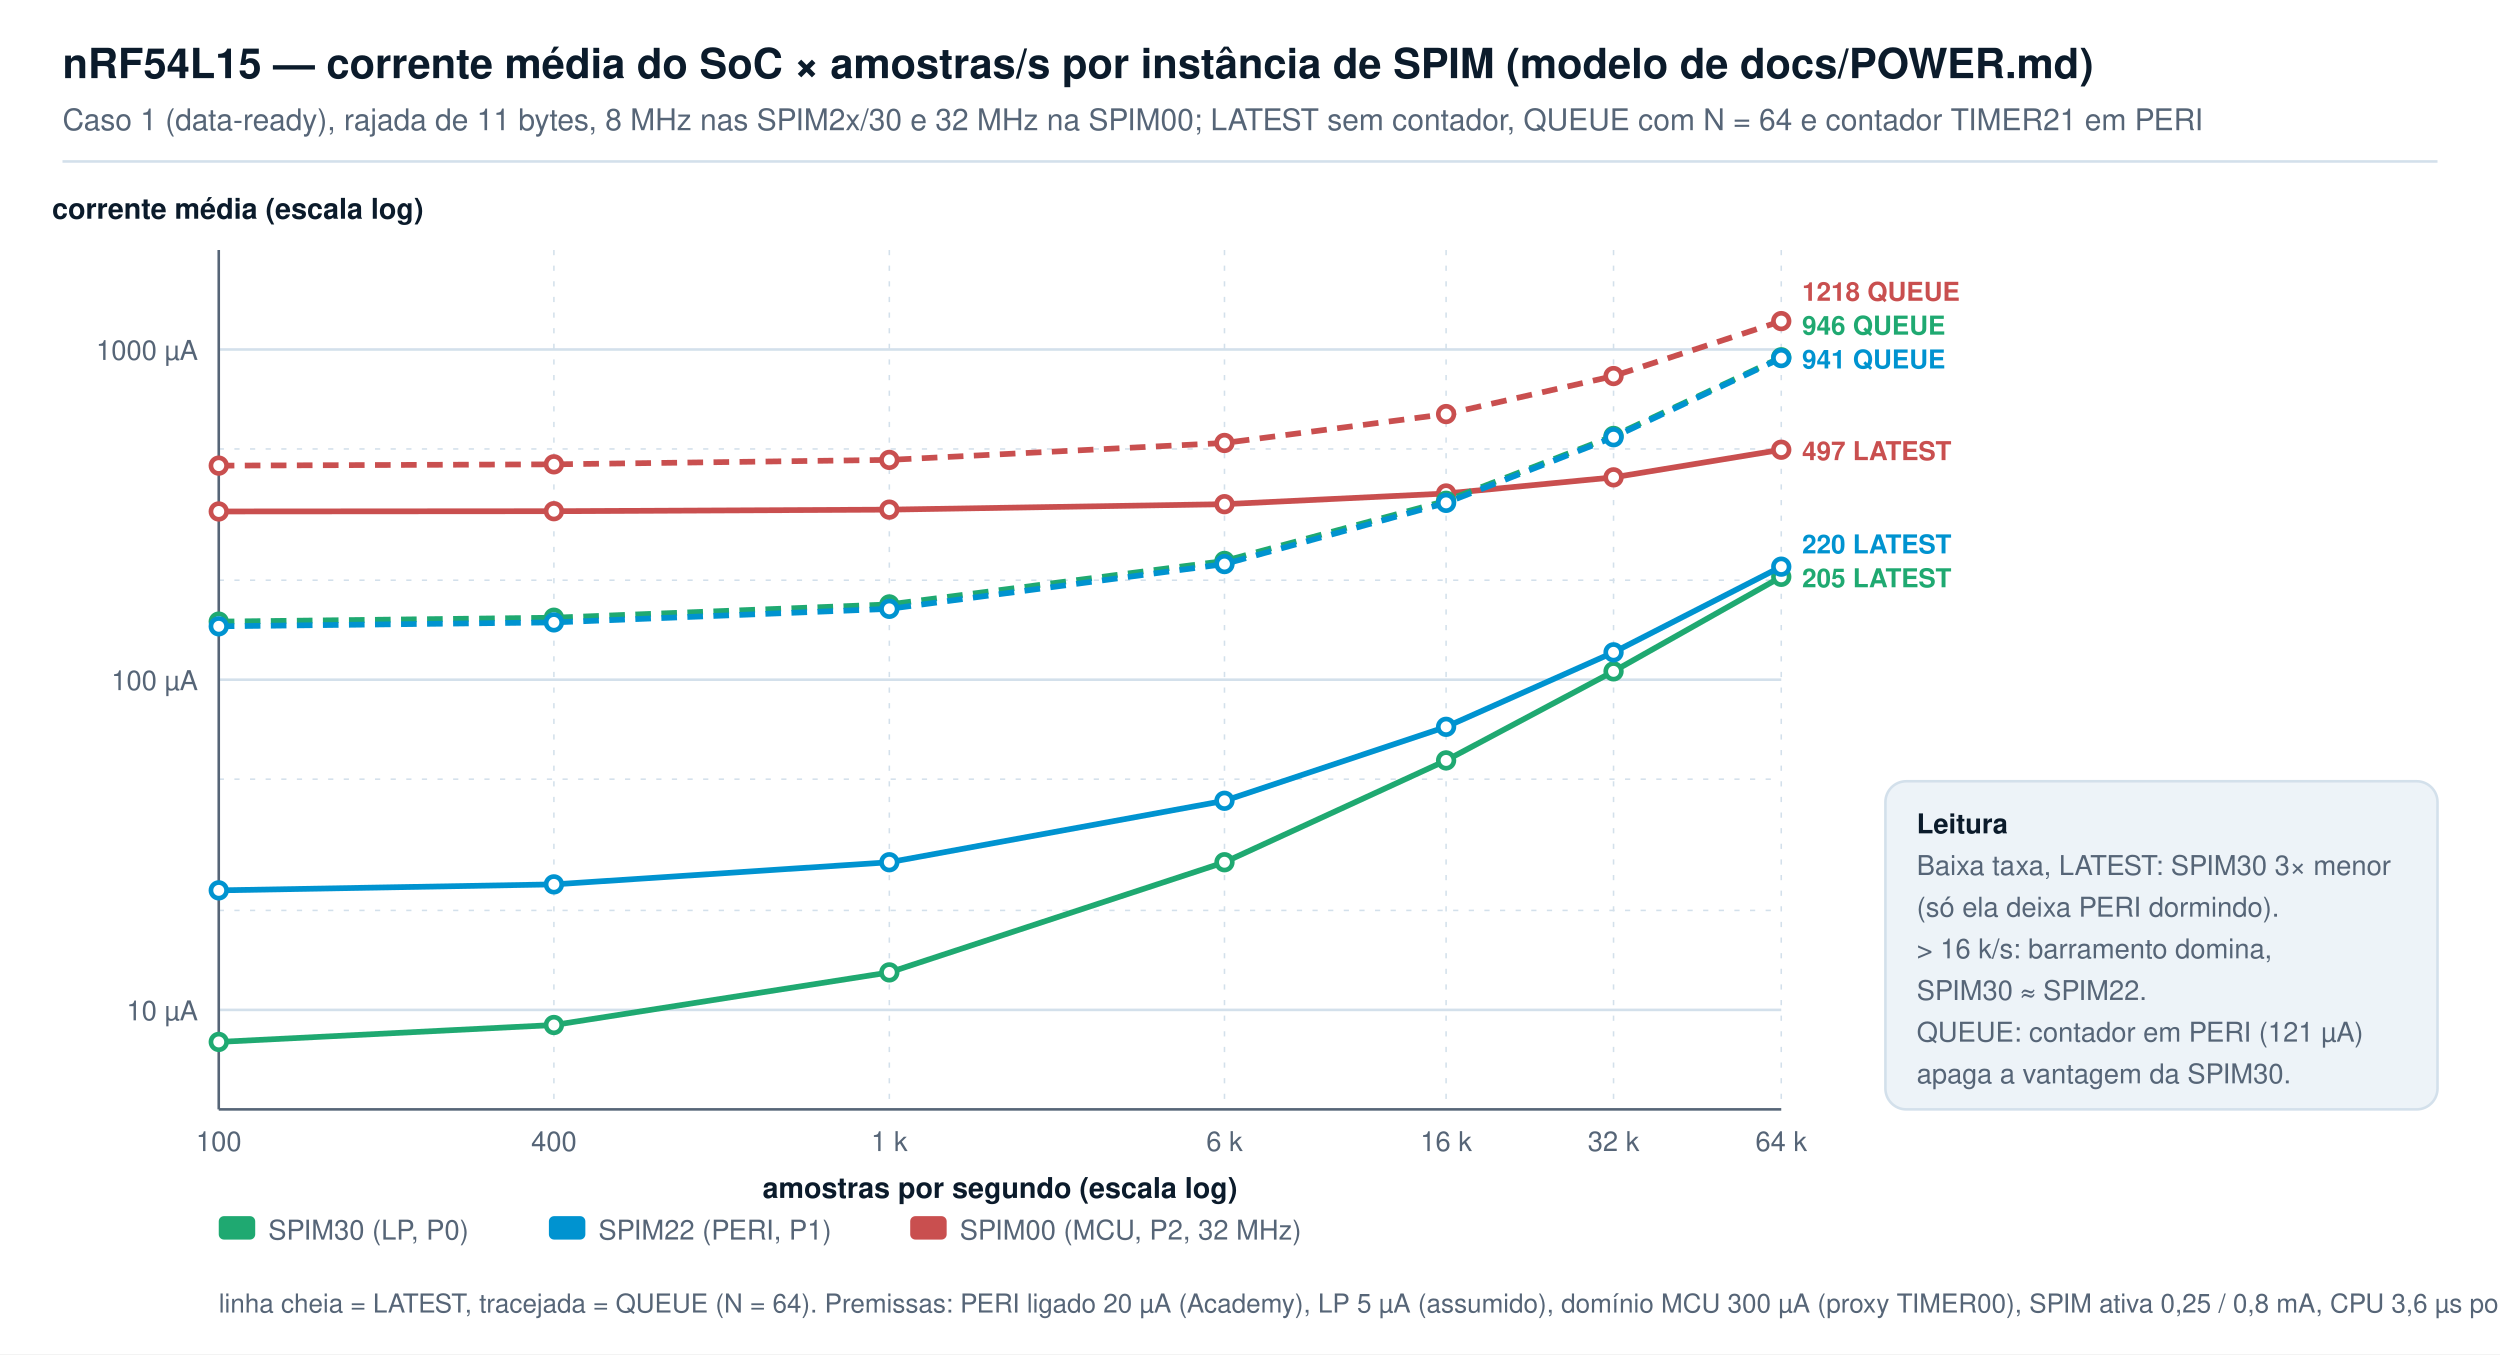
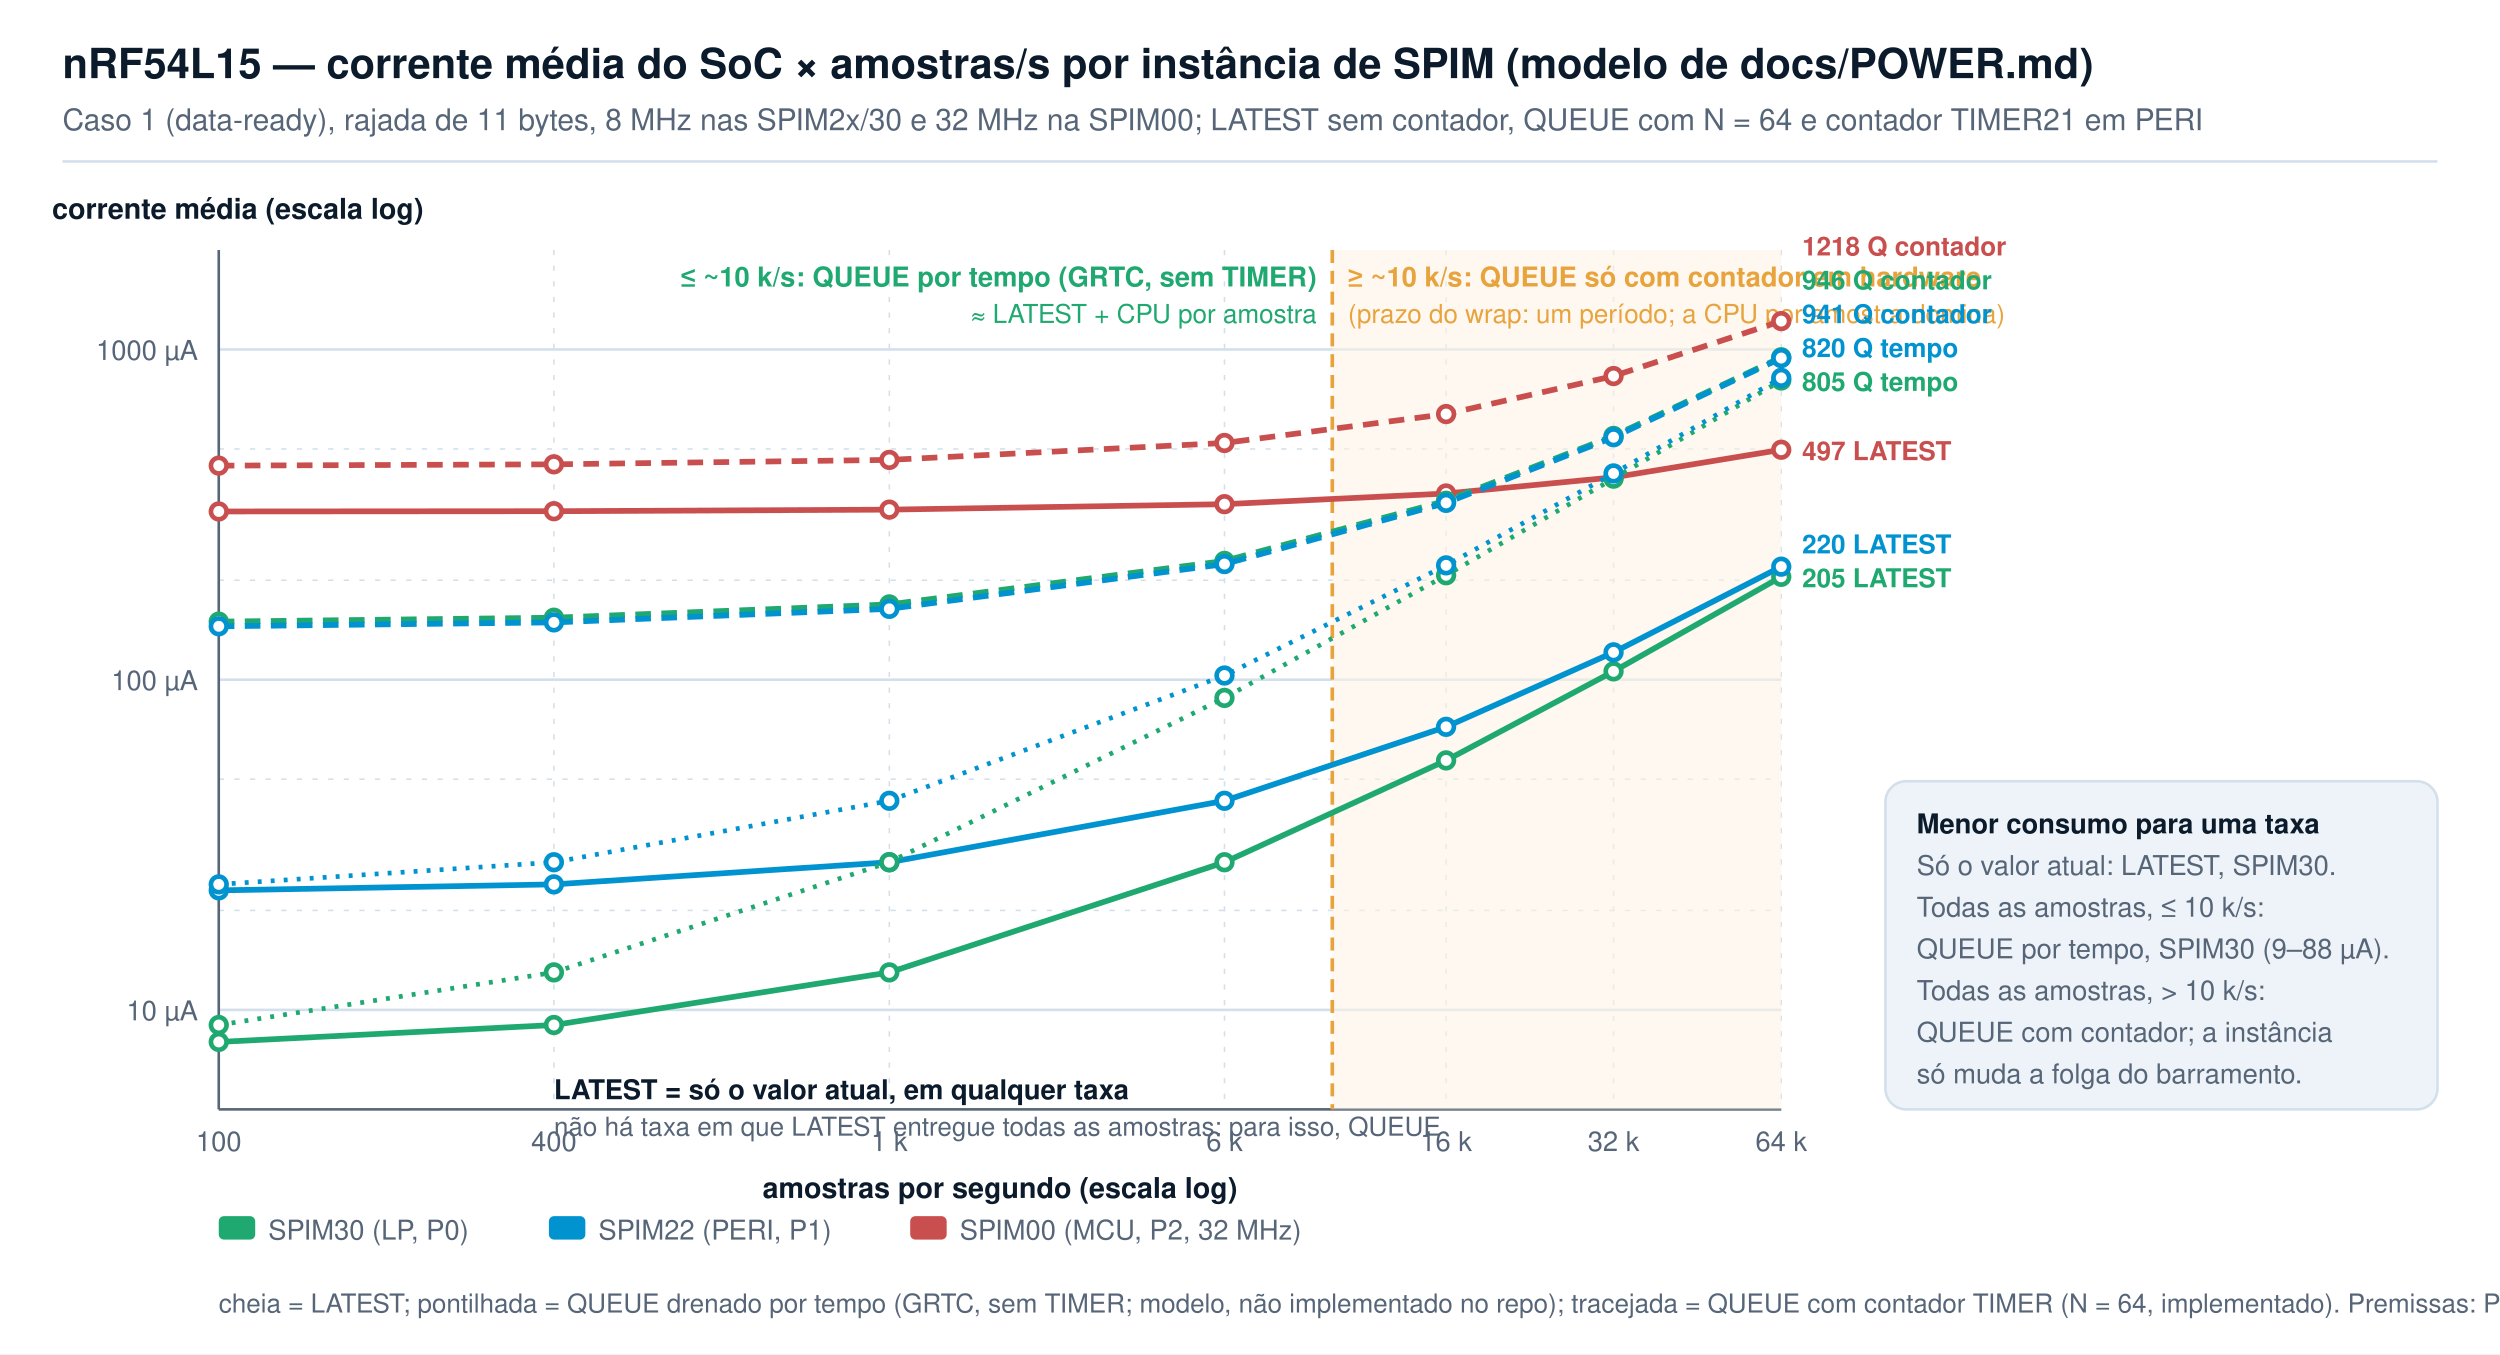
<svg xmlns="http://www.w3.org/2000/svg" width="960" height="520" viewBox="0 0 960 520">
  <defs>
    <marker id="arr" markerWidth="9" markerHeight="9" refX="7" refY="4.5" orient="auto" markerUnits="userSpaceOnUse">
      <path d="M0,0.5 L8,4.5 L0,8.5 z" fill="#566577" />
    </marker>
    <marker id="arr-blue" markerWidth="9" markerHeight="9" refX="7" refY="4.5" orient="auto" markerUnits="userSpaceOnUse">
      <path d="M0,0.5 L8,4.5 L0,8.5 z" fill="#0093D0" />
    </marker>
    <marker id="arr-green" markerWidth="9" markerHeight="9" refX="7" refY="4.5" orient="auto" markerUnits="userSpaceOnUse">
      <path d="M0,0.5 L8,4.5 L0,8.5 z" fill="#1FA971" />
    </marker>
    <marker id="arr-red" markerWidth="9" markerHeight="9" refX="7" refY="4.5" orient="auto" markerUnits="userSpaceOnUse">
      <path d="M0,0.5 L8,4.5 L0,8.5 z" fill="#C94F4F" />
    </marker>
    <filter id="shadow" x="-5%" y="-5%" width="110%" height="120%">
      <feDropShadow dx="0" dy="1.5" stdDeviation="1.5" flood-color="#00224E" flood-opacity="0.12" />
    </filter>
  </defs>
  <rect width="100%" height="100%" fill="white" />
  <text x="24" y="30" fill="#0B1B2B" font-family="Segoe UI, Helvetica Neue, Helvetica, Arial, sans-serif" font-size="16" font-weight="600">nRF54L15 — corrente média do SoC × amostras/s por instância de SPIM (modelo de docs/POWER.md)</text>
  <text x="24" y="50" fill="#566577" font-family="Segoe UI, Helvetica Neue, Helvetica, Arial, sans-serif" font-size="11.5">Caso 1 (data-ready), rajada de 11 bytes, 8 MHz nas SPIM2x/30 e 32 MHz na SPIM00; LATEST sem contador, QUEUE com N = 64 e contador TIMER21 em PERI</text>
  <line x1="24" y1="62" x2="936" y2="62" stroke="#D3E0EB" stroke-width="1" />
  <line x1="84" y1="387.8" x2="684" y2="387.8" stroke="#D3E0EB" stroke-width="1" />
  <text x="76" y="391.8" text-anchor="end" fill="#566577" font-family="Segoe UI, Helvetica Neue, Helvetica, Arial, sans-serif" font-size="10.5">10 µA</text>
  <line x1="84" y1="349.6" x2="684" y2="349.6" stroke="#D3E0EB" stroke-width="0.6" stroke-dasharray="2 4" />
  <line x1="84" y1="299.2" x2="684" y2="299.2" stroke="#D3E0EB" stroke-width="0.6" stroke-dasharray="2 4" />
  <line x1="84" y1="261.0" x2="684" y2="261.0" stroke="#D3E0EB" stroke-width="1" />
  <text x="76" y="265.0" text-anchor="end" fill="#566577" font-family="Segoe UI, Helvetica Neue, Helvetica, Arial, sans-serif" font-size="10.5">100 µA</text>
  <line x1="84" y1="222.8" x2="684" y2="222.8" stroke="#D3E0EB" stroke-width="0.6" stroke-dasharray="2 4" />
  <line x1="84" y1="172.4" x2="684" y2="172.4" stroke="#D3E0EB" stroke-width="0.6" stroke-dasharray="2 4" />
  <line x1="84" y1="134.2" x2="684" y2="134.2" stroke="#D3E0EB" stroke-width="1" />
  <text x="76" y="138.2" text-anchor="end" fill="#566577" font-family="Segoe UI, Helvetica Neue, Helvetica, Arial, sans-serif" font-size="10.5">1000 µA</text>
  <line x1="84.0" y1="96" x2="84.0" y2="426" stroke="#D3E0EB" stroke-width="0.6" stroke-dasharray="2 4" />
  <text x="84.0" y="442" text-anchor="middle" fill="#566577" font-family="Segoe UI, Helvetica Neue, Helvetica, Arial, sans-serif" font-size="10.5">100</text>
  <line x1="212.7" y1="96" x2="212.7" y2="426" stroke="#D3E0EB" stroke-width="0.6" stroke-dasharray="2 4" />
  <text x="212.7" y="442" text-anchor="middle" fill="#566577" font-family="Segoe UI, Helvetica Neue, Helvetica, Arial, sans-serif" font-size="10.5">400</text>
  <line x1="341.5" y1="96" x2="341.5" y2="426" stroke="#D3E0EB" stroke-width="0.6" stroke-dasharray="2 4" />
  <text x="341.5" y="442" text-anchor="middle" fill="#566577" font-family="Segoe UI, Helvetica Neue, Helvetica, Arial, sans-serif" font-size="10.5">1 k</text>
  <line x1="470.2" y1="96" x2="470.2" y2="426" stroke="#D3E0EB" stroke-width="0.6" stroke-dasharray="2 4" />
  <text x="470.2" y="442" text-anchor="middle" fill="#566577" font-family="Segoe UI, Helvetica Neue, Helvetica, Arial, sans-serif" font-size="10.5">6 k</text>
  <line x1="555.3" y1="96" x2="555.3" y2="426" stroke="#D3E0EB" stroke-width="0.6" stroke-dasharray="2 4" />
  <text x="555.3" y="442" text-anchor="middle" fill="#566577" font-family="Segoe UI, Helvetica Neue, Helvetica, Arial, sans-serif" font-size="10.5">16 k</text>
  <line x1="619.6" y1="96" x2="619.6" y2="426" stroke="#D3E0EB" stroke-width="0.6" stroke-dasharray="2 4" />
  <text x="619.6" y="442" text-anchor="middle" fill="#566577" font-family="Segoe UI, Helvetica Neue, Helvetica, Arial, sans-serif" font-size="10.5">32 k</text>
  <line x1="684.0" y1="96" x2="684.0" y2="426" stroke="#D3E0EB" stroke-width="0.6" stroke-dasharray="2 4" />
  <text x="684.0" y="442" text-anchor="middle" fill="#566577" font-family="Segoe UI, Helvetica Neue, Helvetica, Arial, sans-serif" font-size="10.5">64 k</text>
  <line x1="84" y1="426" x2="684" y2="426" stroke="#566577" stroke-width="1" />
  <line x1="84" y1="96" x2="84" y2="426" stroke="#566577" stroke-width="1" />
  <text x="384.0" y="460" text-anchor="middle" fill="#0B1B2B" font-family="Segoe UI, Helvetica Neue, Helvetica, Arial, sans-serif" font-size="11" font-weight="600">amostras por segundo (escala log)</text>
  <text x="20" y="84" fill="#0B1B2B" font-family="Segoe UI, Helvetica Neue, Helvetica, Arial, sans-serif" font-size="11" font-weight="600">corrente média (escala log)</text>
+   <rect x="511.6" y="96" width="172.4" height="330" fill="#FDF3E3" opacity="0.55" />
+   <line x1="511.6" y1="96" x2="511.6" y2="426" stroke="#E8A33D" stroke-width="1.4" stroke-dasharray="5 3" />
+   <text x="517.6" y="110" fill="#E8A33D" font-family="Segoe UI, Helvetica Neue, Helvetica, Arial, sans-serif" font-size="10.5" font-weight="600">≥ ~10 k/s: QUEUE só com contador em hardware</text>
+   <text x="517.6" y="124" fill="#E8A33D" font-family="Segoe UI, Helvetica Neue, Helvetica, Arial, sans-serif" font-size="10">(prazo do wrap: um período; a CPU por amostra domina)</text>
+   <text x="505.6" y="110" text-anchor="end" fill="#1FA971" font-family="Segoe UI, Helvetica Neue, Helvetica, Arial, sans-serif" font-size="10.5" font-weight="600">≤ ~10 k/s: QUEUE por tempo (GRTC, sem TIMER)</text>
+   <text x="505.6" y="124" text-anchor="end" fill="#1FA971" font-family="Segoe UI, Helvetica Neue, Helvetica, Arial, sans-serif" font-size="10">≈ LATEST + CPU por amostra</text>
  <polyline points="84.0,400.1 212.7,393.6 341.5,373.4 470.2,331.1 555.3,292.0 619.6,257.8 684.0,221.5" fill="none" stroke="#1FA971" stroke-width="2.2" />
  <circle cx="84.0" cy="400.1" r="3" fill="white" stroke="#1FA971" stroke-width="1.8" />
  <circle cx="212.7" cy="393.6" r="3" fill="white" stroke="#1FA971" stroke-width="1.8" />
  <circle cx="341.5" cy="373.4" r="3" fill="white" stroke="#1FA971" stroke-width="1.8" />
  <circle cx="470.2" cy="331.1" r="3" fill="white" stroke="#1FA971" stroke-width="1.8" />
  <circle cx="555.3" cy="292.0" r="3" fill="white" stroke="#1FA971" stroke-width="1.8" />
  <circle cx="619.6" cy="257.8" r="3" fill="white" stroke="#1FA971" stroke-width="1.8" />
  <circle cx="684.0" cy="221.5" r="3" fill="white" stroke="#1FA971" stroke-width="1.8" />
  <polyline points="84.0,341.9 212.7,339.6 341.5,331.1 470.2,307.5 555.3,279.1 619.6,250.5 684.0,217.6" fill="none" stroke="#0093D0" stroke-width="2.2" />
  <circle cx="84.0" cy="341.9" r="3" fill="white" stroke="#0093D0" stroke-width="1.8" />
  <circle cx="212.7" cy="339.6" r="3" fill="white" stroke="#0093D0" stroke-width="1.8" />
  <circle cx="341.5" cy="331.1" r="3" fill="white" stroke="#0093D0" stroke-width="1.8" />
  <circle cx="470.2" cy="307.5" r="3" fill="white" stroke="#0093D0" stroke-width="1.8" />
  <circle cx="555.3" cy="279.1" r="3" fill="white" stroke="#0093D0" stroke-width="1.8" />
  <circle cx="619.6" cy="250.5" r="3" fill="white" stroke="#0093D0" stroke-width="1.8" />
  <circle cx="684.0" cy="217.6" r="3" fill="white" stroke="#0093D0" stroke-width="1.8" />
  <polyline points="84.0,196.4 212.7,196.3 341.5,195.7 470.2,193.6 555.3,189.5 619.6,183.3 684.0,172.7" fill="none" stroke="#C94F4F" stroke-width="2.2" />
  <circle cx="84.0" cy="196.4" r="3" fill="white" stroke="#C94F4F" stroke-width="1.8" />
  <circle cx="212.7" cy="196.3" r="3" fill="white" stroke="#C94F4F" stroke-width="1.8" />
  <circle cx="341.5" cy="195.7" r="3" fill="white" stroke="#C94F4F" stroke-width="1.8" />
  <circle cx="470.2" cy="193.6" r="3" fill="white" stroke="#C94F4F" stroke-width="1.8" />
  <circle cx="555.3" cy="189.5" r="3" fill="white" stroke="#C94F4F" stroke-width="1.8" />
  <circle cx="619.6" cy="183.3" r="3" fill="white" stroke="#C94F4F" stroke-width="1.8" />
  <circle cx="684.0" cy="172.7" r="3" fill="white" stroke="#C94F4F" stroke-width="1.8" />
+   <polyline points="84.0,393.6 212.7,373.4 341.5,331.1 470.2,268.0 555.3,220.9 619.6,183.8 684.0,146.1" fill="none" stroke="#1FA971" stroke-width="1.8" stroke-dasharray="1.5 3.5" />
+   <circle cx="84.0" cy="393.6" r="3" fill="white" stroke="#1FA971" stroke-width="1.8" />
+   <circle cx="212.7" cy="373.4" r="3" fill="white" stroke="#1FA971" stroke-width="1.8" />
+   <circle cx="341.5" cy="331.1" r="3" fill="white" stroke="#1FA971" stroke-width="1.8" />
+   <circle cx="470.2" cy="268.0" r="3" fill="white" stroke="#1FA971" stroke-width="1.8" />
+   <circle cx="555.3" cy="220.9" r="3" fill="white" stroke="#1FA971" stroke-width="1.8" />
+   <circle cx="619.6" cy="183.8" r="3" fill="white" stroke="#1FA971" stroke-width="1.8" />
+   <circle cx="684.0" cy="146.1" r="3" fill="white" stroke="#1FA971" stroke-width="1.8" />
+   <polyline points="84.0,339.6 212.7,331.1 341.5,307.5 470.2,259.4 555.3,217.1 619.6,181.8 684.0,145.1" fill="none" stroke="#0093D0" stroke-width="1.8" stroke-dasharray="1.5 3.5" />
+   <circle cx="84.0" cy="339.6" r="3" fill="white" stroke="#0093D0" stroke-width="1.8" />
+   <circle cx="212.7" cy="331.1" r="3" fill="white" stroke="#0093D0" stroke-width="1.8" />
+   <circle cx="341.5" cy="307.5" r="3" fill="white" stroke="#0093D0" stroke-width="1.8" />
+   <circle cx="470.2" cy="259.4" r="3" fill="white" stroke="#0093D0" stroke-width="1.8" />
+   <circle cx="555.3" cy="217.1" r="3" fill="white" stroke="#0093D0" stroke-width="1.8" />
+   <circle cx="619.6" cy="181.8" r="3" fill="white" stroke="#0093D0" stroke-width="1.8" />
+   <circle cx="684.0" cy="145.1" r="3" fill="white" stroke="#0093D0" stroke-width="1.8" />
  <polyline points="84.0,238.7 212.7,237.2 341.5,232.1 470.2,215.4 555.3,192.3 619.6,167.4 684.0,137.2" fill="none" stroke="#1FA971" stroke-width="2.2" stroke-dasharray="6 4" />
  <circle cx="84.0" cy="238.7" r="3" fill="white" stroke="#1FA971" stroke-width="1.8" />
  <circle cx="212.7" cy="237.2" r="3" fill="white" stroke="#1FA971" stroke-width="1.8" />
  <circle cx="341.5" cy="232.1" r="3" fill="white" stroke="#1FA971" stroke-width="1.8" />
  <circle cx="470.2" cy="215.4" r="3" fill="white" stroke="#1FA971" stroke-width="1.8" />
  <circle cx="555.3" cy="192.3" r="3" fill="white" stroke="#1FA971" stroke-width="1.8" />
  <circle cx="619.6" cy="167.4" r="3" fill="white" stroke="#1FA971" stroke-width="1.8" />
  <circle cx="684.0" cy="137.2" r="3" fill="white" stroke="#1FA971" stroke-width="1.8" />
  <polyline points="84.0,240.5 212.7,239.0 341.5,233.8 470.2,216.6 555.3,193.1 619.6,167.9 684.0,137.5" fill="none" stroke="#0093D0" stroke-width="2.2" stroke-dasharray="6 4" />
  <circle cx="84.0" cy="240.5" r="3" fill="white" stroke="#0093D0" stroke-width="1.8" />
  <circle cx="212.7" cy="239.0" r="3" fill="white" stroke="#0093D0" stroke-width="1.8" />
  <circle cx="341.5" cy="233.8" r="3" fill="white" stroke="#0093D0" stroke-width="1.8" />
  <circle cx="470.2" cy="216.6" r="3" fill="white" stroke="#0093D0" stroke-width="1.8" />
  <circle cx="555.3" cy="193.1" r="3" fill="white" stroke="#0093D0" stroke-width="1.8" />
  <circle cx="619.6" cy="167.9" r="3" fill="white" stroke="#0093D0" stroke-width="1.8" />
  <circle cx="684.0" cy="137.5" r="3" fill="white" stroke="#0093D0" stroke-width="1.8" />
  <polyline points="84.0,178.8 212.7,178.3 341.5,176.6 470.2,170.1 555.3,159.0 619.6,144.4 684.0,123.3" fill="none" stroke="#C94F4F" stroke-width="2.2" stroke-dasharray="6 4" />
  <circle cx="84.0" cy="178.8" r="3" fill="white" stroke="#C94F4F" stroke-width="1.8" />
  <circle cx="212.7" cy="178.3" r="3" fill="white" stroke="#C94F4F" stroke-width="1.8" />
  <circle cx="341.5" cy="176.6" r="3" fill="white" stroke="#C94F4F" stroke-width="1.8" />
  <circle cx="470.2" cy="170.1" r="3" fill="white" stroke="#C94F4F" stroke-width="1.8" />
  <circle cx="555.3" cy="159.0" r="3" fill="white" stroke="#C94F4F" stroke-width="1.8" />
  <circle cx="619.6" cy="144.4" r="3" fill="white" stroke="#C94F4F" stroke-width="1.8" />
  <circle cx="684.0" cy="123.3" r="3" fill="white" stroke="#C94F4F" stroke-width="1.8" />
+   <text x="212.7" y="422.1" fill="#0B1B2B" font-family="Segoe UI, Helvetica Neue, Helvetica, Arial, sans-serif" font-size="10.5" font-weight="600">LATEST = só o valor atual, em qualquer taxa</text>
+   <text x="212.7" y="436.1" fill="#566577" font-family="Segoe UI, Helvetica Neue, Helvetica, Arial, sans-serif" font-size="10">não há taxa em que LATEST entregue todas as amostras: para isso, QUEUE</text>
  <text x="692.0" y="225.5" fill="#1FA971" font-family="Segoe UI, Helvetica Neue, Helvetica, Arial, sans-serif" font-size="10" font-weight="600">205 LATEST</text>
  <text x="692.0" y="212.5" fill="#0093D0" font-family="Segoe UI, Helvetica Neue, Helvetica, Arial, sans-serif" font-size="10" font-weight="600">220 LATEST</text>
  <text x="692.0" y="176.7" fill="#C94F4F" font-family="Segoe UI, Helvetica Neue, Helvetica, Arial, sans-serif" font-size="10" font-weight="600">497 LATEST</text>
-   <text x="692.0" y="141.5" fill="#0093D0" font-family="Segoe UI, Helvetica Neue, Helvetica, Arial, sans-serif" font-size="10" font-weight="600">941 QUEUE</text>
-   <text x="692.0" y="128.5" fill="#1FA971" font-family="Segoe UI, Helvetica Neue, Helvetica, Arial, sans-serif" font-size="10" font-weight="600">946 QUEUE</text>
-   <text x="692.0" y="115.5" fill="#C94F4F" font-family="Segoe UI, Helvetica Neue, Helvetica, Arial, sans-serif" font-size="10" font-weight="600">1218 QUEUE</text>
+   <text x="692.0" y="150.1" fill="#1FA971" font-family="Segoe UI, Helvetica Neue, Helvetica, Arial, sans-serif" font-size="10" font-weight="600">805 Q tempo</text>
+   <text x="692.0" y="137.1" fill="#0093D0" font-family="Segoe UI, Helvetica Neue, Helvetica, Arial, sans-serif" font-size="10" font-weight="600">820 Q tempo</text>
+   <text x="692.0" y="124.1" fill="#0093D0" font-family="Segoe UI, Helvetica Neue, Helvetica, Arial, sans-serif" font-size="10" font-weight="600">941 Q contador</text>
+   <text x="692.0" y="111.1" fill="#1FA971" font-family="Segoe UI, Helvetica Neue, Helvetica, Arial, sans-serif" font-size="10" font-weight="600">946 Q contador</text>
+   <text x="692.0" y="98.1" fill="#C94F4F" font-family="Segoe UI, Helvetica Neue, Helvetica, Arial, sans-serif" font-size="10" font-weight="600">1218 Q contador</text>
  <rect x="724" y="300" width="212" height="126" rx="8" fill="#EDF3F8" stroke="#D3E0EB" />
-   <text x="736" y="320" fill="#0B1B2B" font-family="Segoe UI, Helvetica Neue, Helvetica, Arial, sans-serif" font-size="10.5" font-weight="600">Leitura</text>
-   <text x="736" y="336" fill="#566577" font-family="Segoe UI, Helvetica Neue, Helvetica, Arial, sans-serif" font-size="10.5">Baixa taxa, LATEST: SPIM30 3× menor</text>
-   <text x="736" y="352" fill="#566577" font-family="Segoe UI, Helvetica Neue, Helvetica, Arial, sans-serif" font-size="10.5">(só ela deixa PERI dormindo).</text>
-   <text x="736" y="368" fill="#566577" font-family="Segoe UI, Helvetica Neue, Helvetica, Arial, sans-serif" font-size="10.5">&gt; 16 k/s: barramento domina,</text>
-   <text x="736" y="384" fill="#566577" font-family="Segoe UI, Helvetica Neue, Helvetica, Arial, sans-serif" font-size="10.5">SPIM30 ≈ SPIM22.</text>
-   <text x="736" y="400" fill="#566577" font-family="Segoe UI, Helvetica Neue, Helvetica, Arial, sans-serif" font-size="10.5">QUEUE: contador em PERI (121 µA)</text>
-   <text x="736" y="416" fill="#566577" font-family="Segoe UI, Helvetica Neue, Helvetica, Arial, sans-serif" font-size="10.5">apaga a vantagem da SPIM30.</text>
+   <text x="736" y="320" fill="#0B1B2B" font-family="Segoe UI, Helvetica Neue, Helvetica, Arial, sans-serif" font-size="10.5" font-weight="600">Menor consumo para uma taxa</text>
+   <text x="736" y="336" fill="#566577" font-family="Segoe UI, Helvetica Neue, Helvetica, Arial, sans-serif" font-size="10.5">Só o valor atual: LATEST, SPIM30.</text>
+   <text x="736" y="352" fill="#566577" font-family="Segoe UI, Helvetica Neue, Helvetica, Arial, sans-serif" font-size="10.5">Todas as amostras, ≤ 10 k/s:</text>
+   <text x="736" y="368" fill="#566577" font-family="Segoe UI, Helvetica Neue, Helvetica, Arial, sans-serif" font-size="10.5">QUEUE por tempo, SPIM30 (9–88 µA).</text>
+   <text x="736" y="384" fill="#566577" font-family="Segoe UI, Helvetica Neue, Helvetica, Arial, sans-serif" font-size="10.5">Todas as amostras, &gt; 10 k/s:</text>
+   <text x="736" y="400" fill="#566577" font-family="Segoe UI, Helvetica Neue, Helvetica, Arial, sans-serif" font-size="10.5">QUEUE com contador; a instância</text>
+   <text x="736" y="416" fill="#566577" font-family="Segoe UI, Helvetica Neue, Helvetica, Arial, sans-serif" font-size="10.5">só muda a folga do barramento.</text>
  <rect x="84" y="467" width="14" height="9" rx="2" fill="#1FA971" />
  <text x="103" y="476" fill="#566577" font-family="Segoe UI, Helvetica Neue, Helvetica, Arial, sans-serif" font-size="10.5">SPIM30 (LP, P0)</text>
  <rect x="210.775" y="467" width="14" height="9" rx="2" fill="#0093D0" />
  <text x="229.775" y="476" fill="#566577" font-family="Segoe UI, Helvetica Neue, Helvetica, Arial, sans-serif" font-size="10.5">SPIM22 (PERI, P1)</text>
  <rect x="349.52" y="467" width="14" height="9" rx="2" fill="#C94F4F" />
  <text x="368.52" y="476" fill="#566577" font-family="Segoe UI, Helvetica Neue, Helvetica, Arial, sans-serif" font-size="10.5">SPIM00 (MCU, P2, 32 MHz)</text>
-   <text x="84" y="504" fill="#566577" font-family="Segoe UI, Helvetica Neue, Helvetica, Arial, sans-serif" font-size="10">linha cheia = LATEST, tracejada = QUEUE (N = 64). Premissas: PERI ligado 20 µA (Academy), LP 5 µA (assumido), domínio MCU 300 µA (proxy TIMER00), SPIM ativa 0,25 / 0,8 mA, CPU 3,6 µs por amostra. Sem medição PPK2.</text>
+   <text x="84" y="504" fill="#566577" font-family="Segoe UI, Helvetica Neue, Helvetica, Arial, sans-serif" font-size="10">cheia = LATEST; pontilhada = QUEUE drenado por tempo (GRTC, sem TIMER; modelo, não implementado no repo); tracejada = QUEUE com contador TIMER (N = 64, implementado). Premissas: PERI 20 µA, LP 5 µA, MCU 300 µA, SPIM 0,25 / 0,8 mA, CPU 3,6 µs/amostra. Sem PPK2.</text>
</svg>
